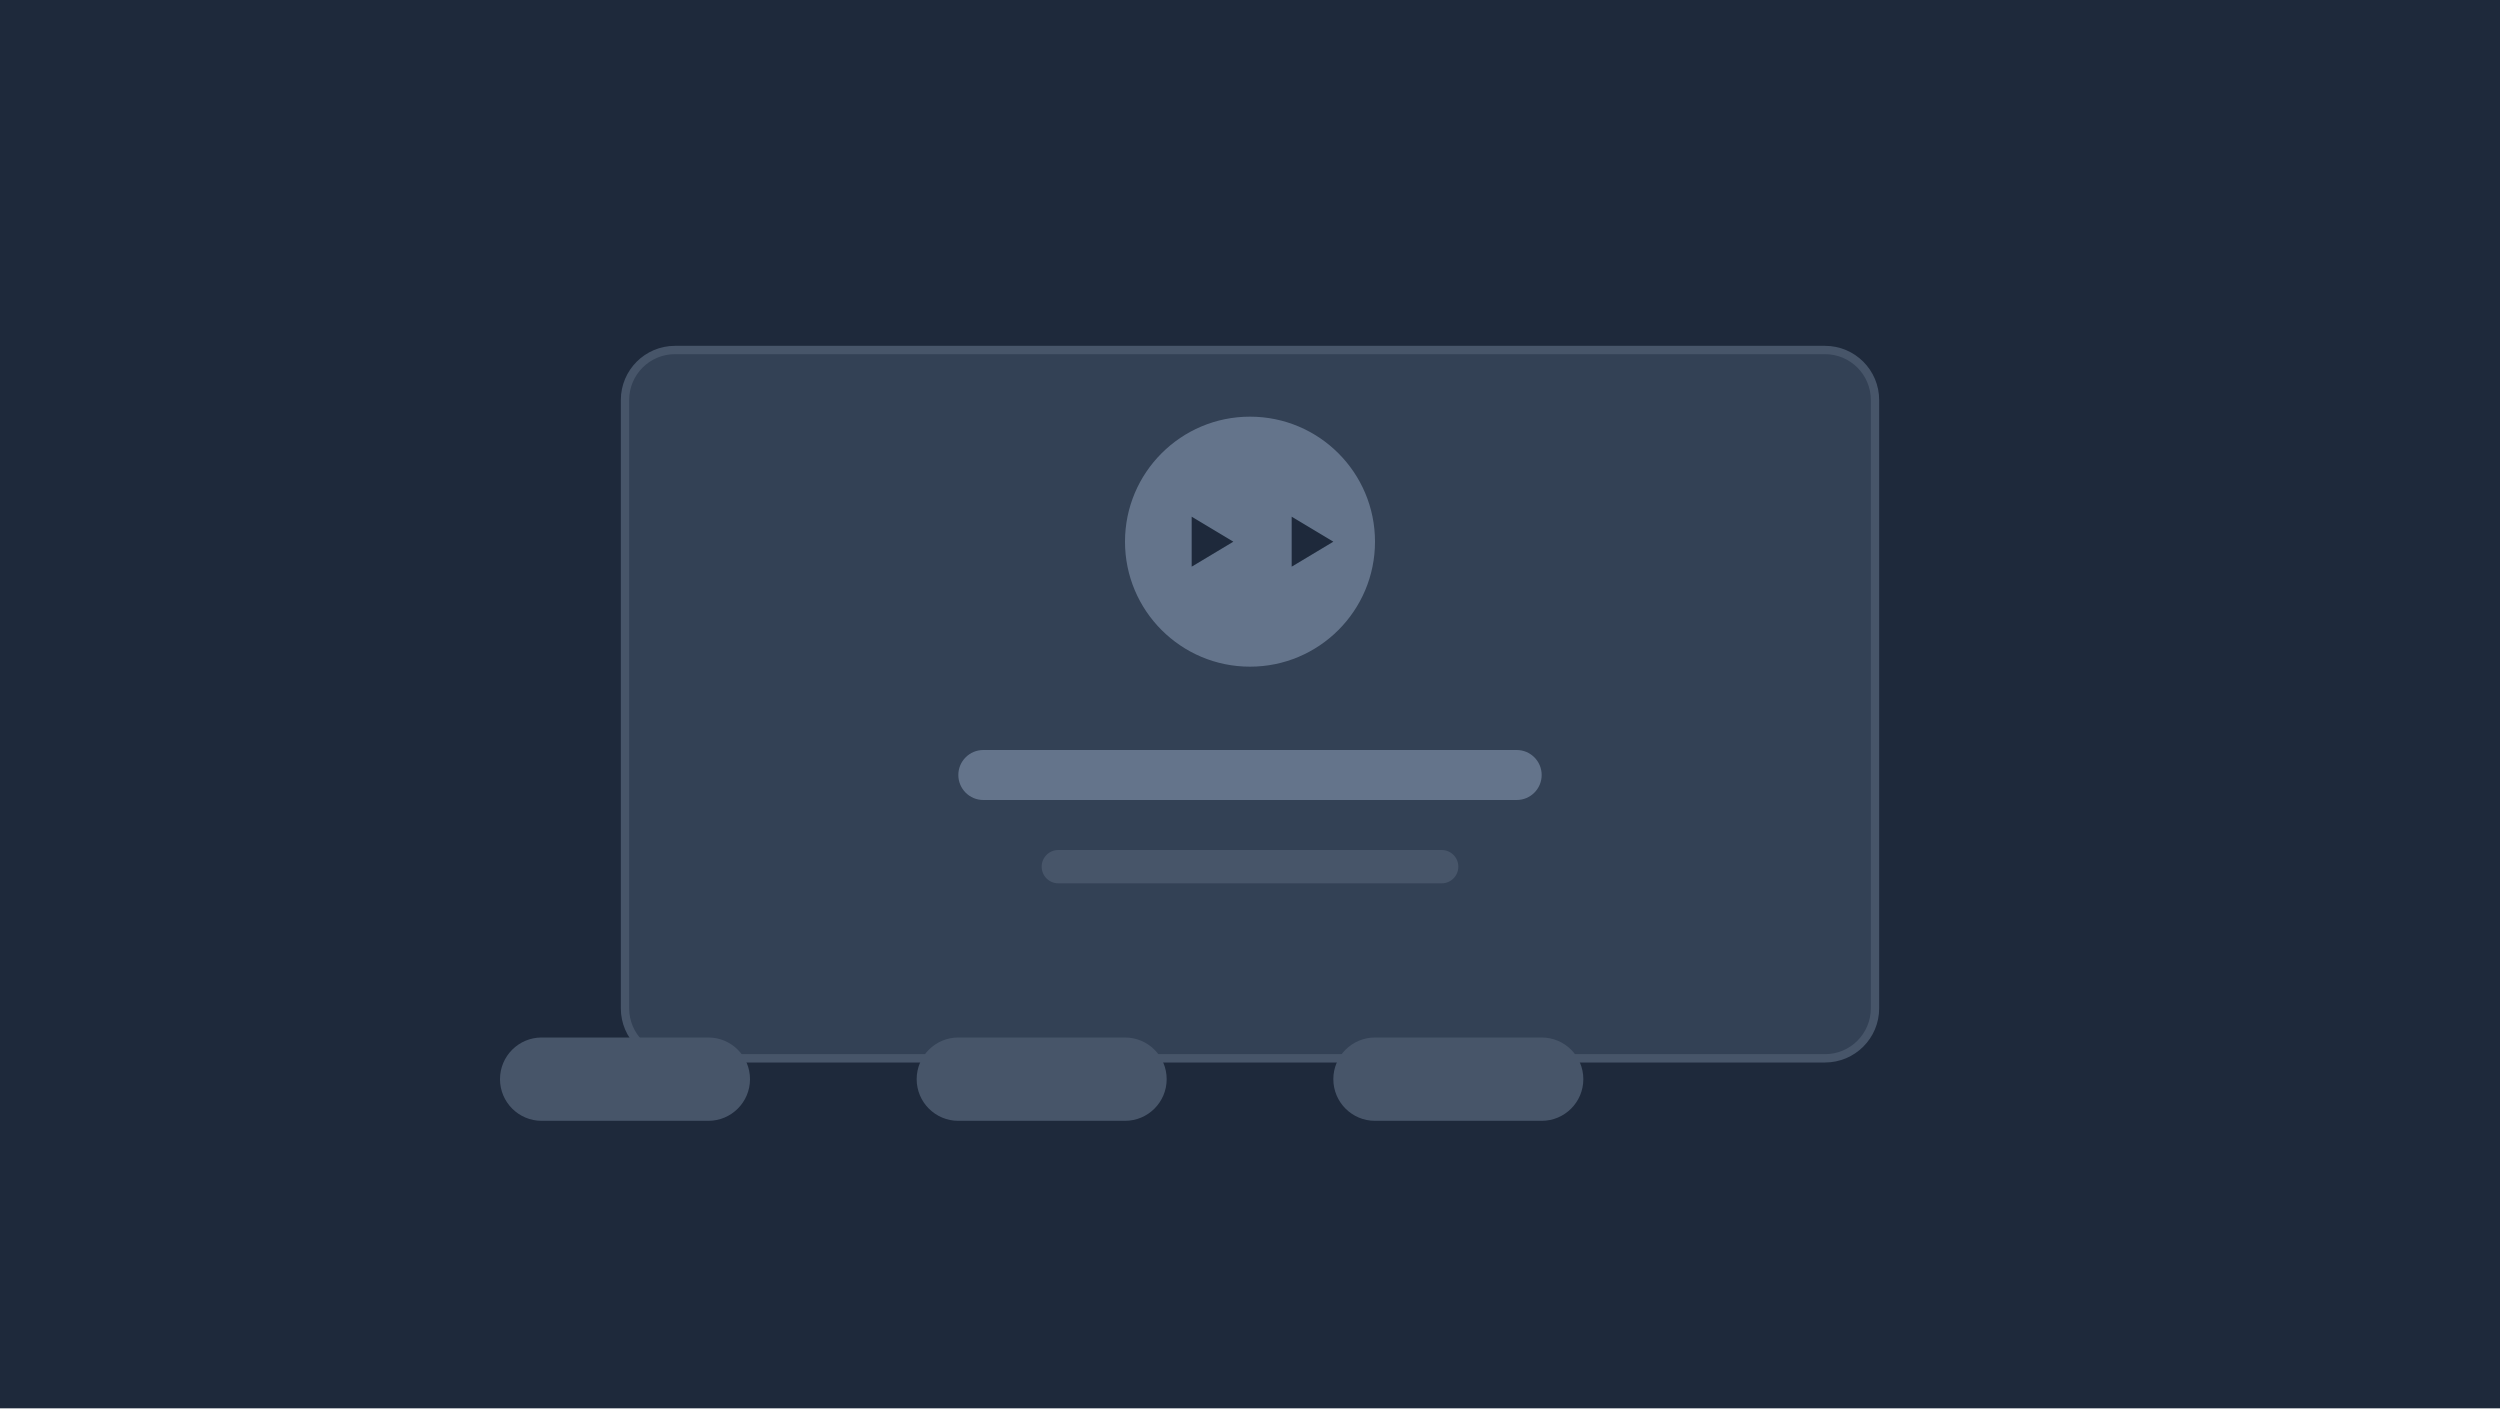
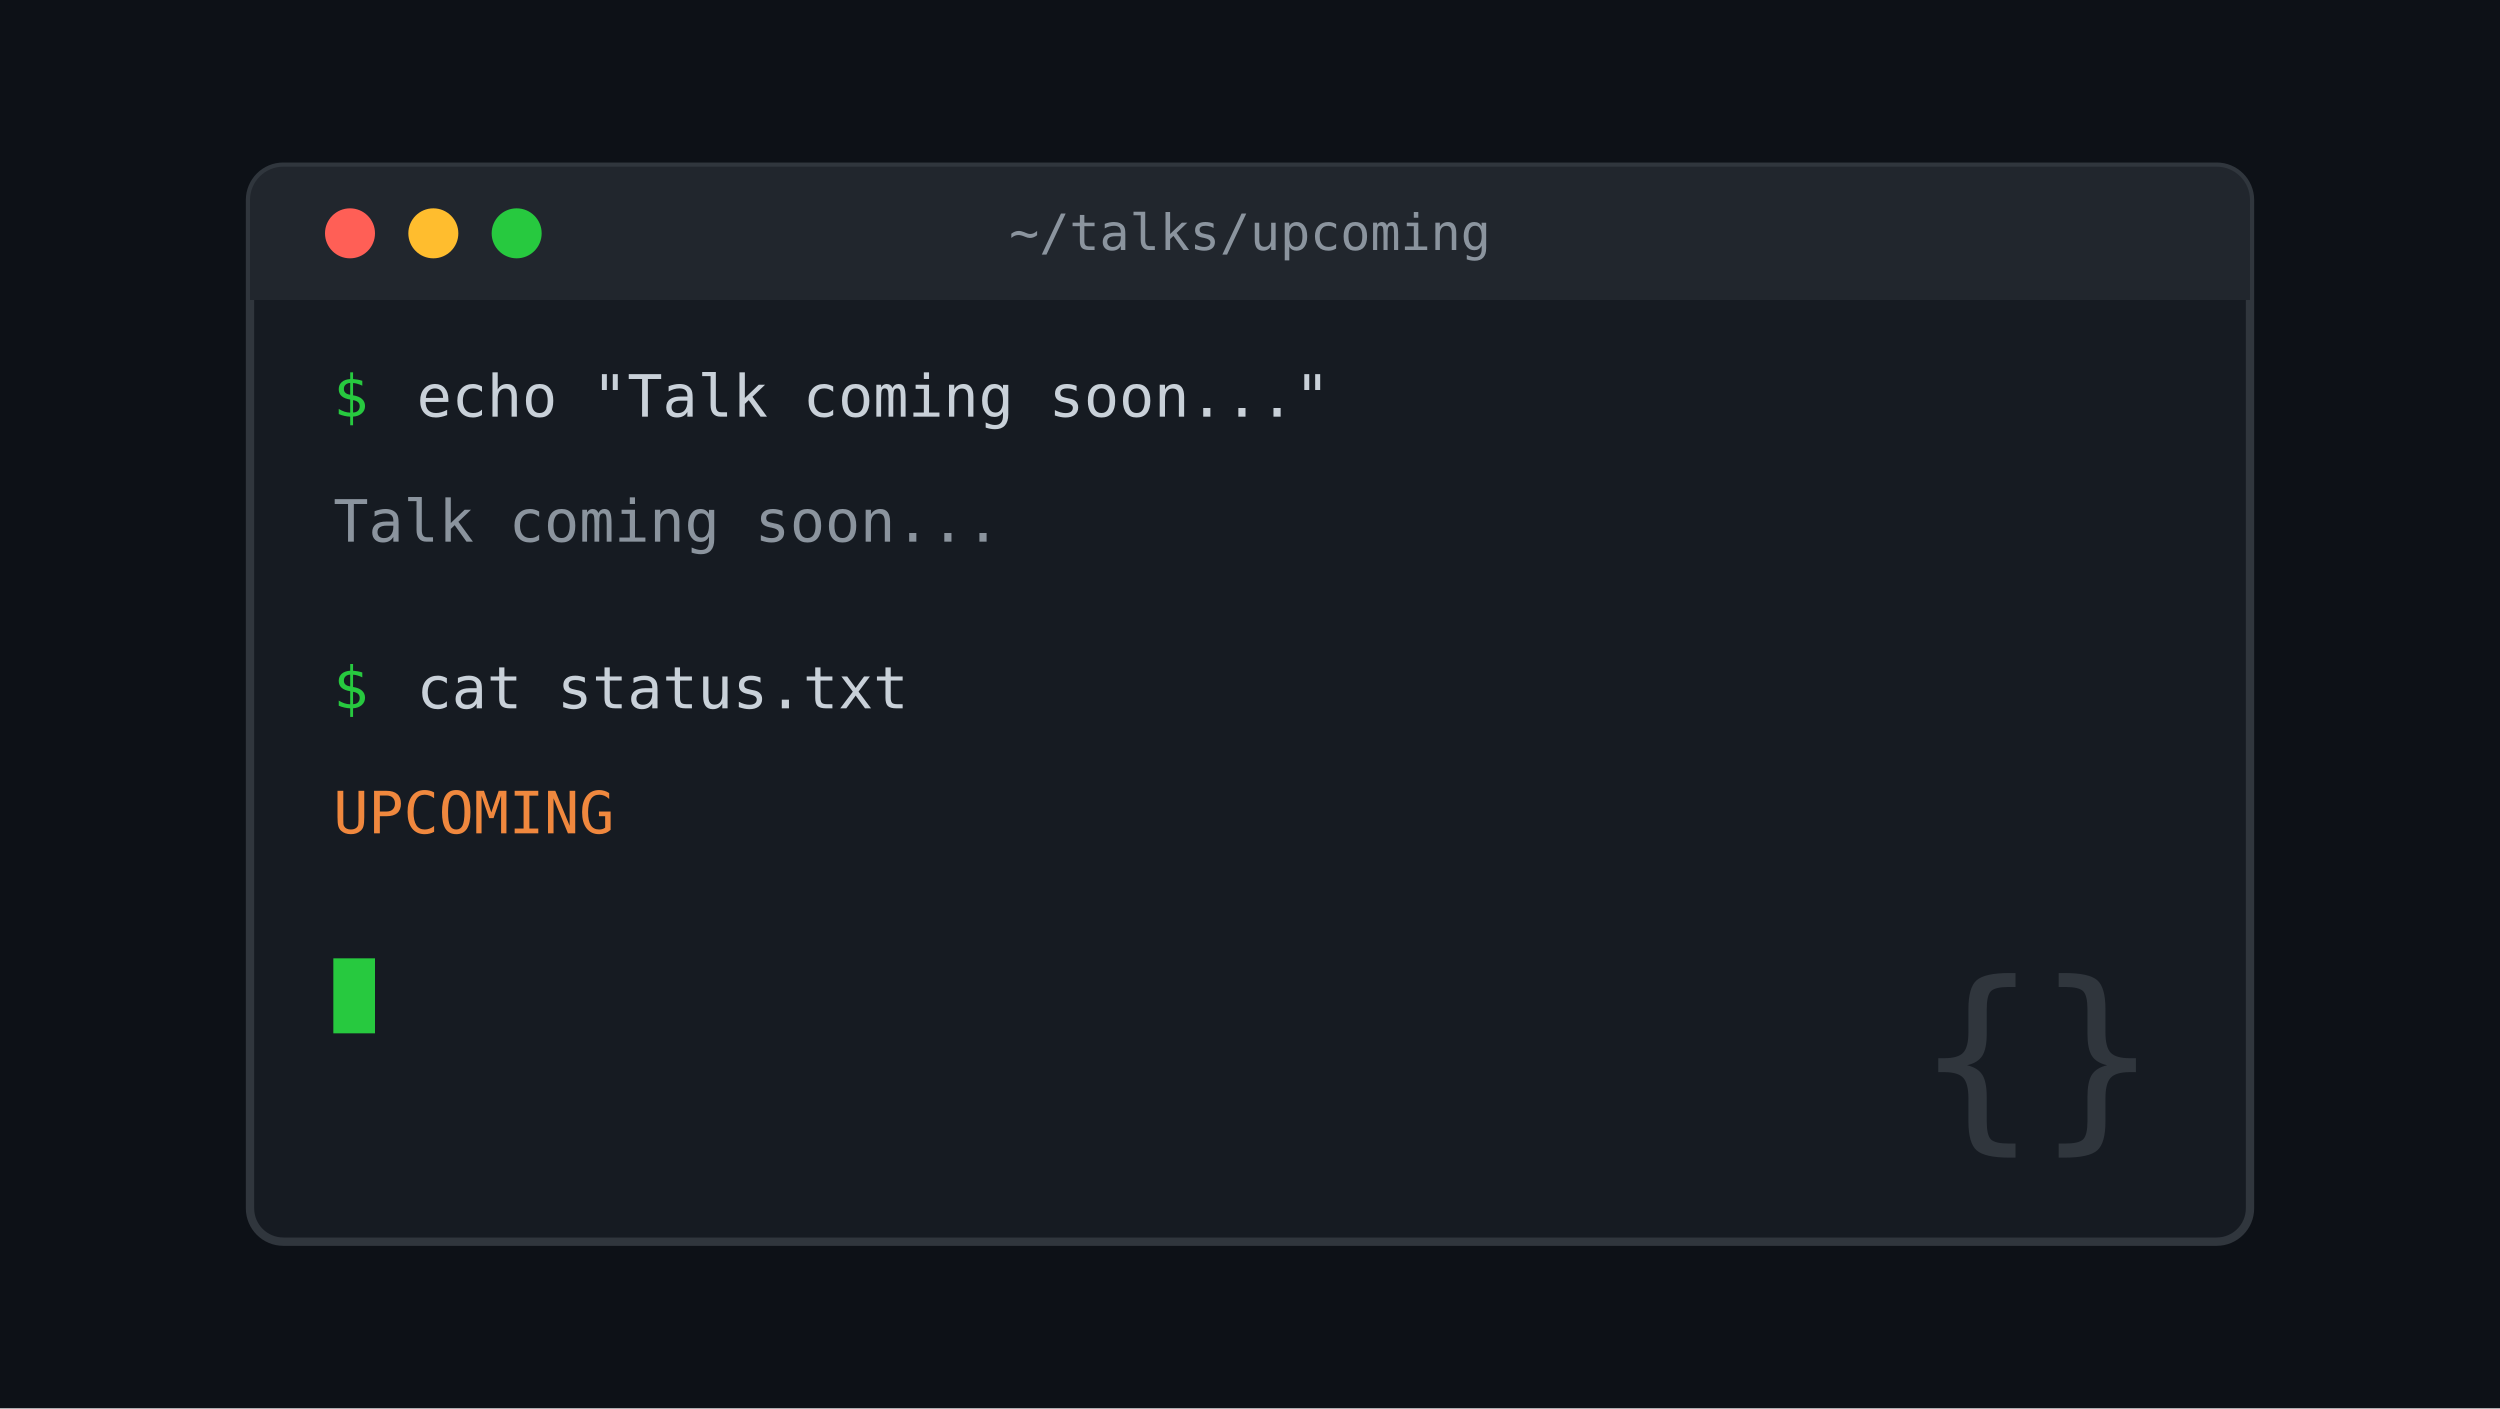
<svg xmlns="http://www.w3.org/2000/svg" width="600" height="338" viewBox="0 0 600 338" fill="none">
-   <rect width="600" height="338" fill="#1E293B" />
-   <rect x="150" y="84" width="300" height="170" rx="12" fill="#334155" stroke="#475569" stroke-width="2" />
-   <circle cx="300" cy="130" r="30" fill="#64748B" />
-   <rect x="230" y="180" width="140" height="12" rx="6" fill="#64748B" />
-   <rect x="250" y="204" width="100" height="8" rx="4" fill="#475569" />
-   <path d="M286 124v12l10-6-10-6z" fill="#1E293B" />
-   <path d="M310 124v12l10-6-10-6z" fill="#1E293B" />
-   <path fill-rule="evenodd" clip-rule="evenodd" d="M320 259c0-5.523 4.477-10 10-10h40c5.523 0 10 4.477 10 10s-4.477 10-10 10h-40c-5.523 0-10-4.477-10-10zm-100 0c0-5.523 4.477-10 10-10h40c5.523 0 10 4.477 10 10s-4.477 10-10 10h-40c-5.523 0-10-4.477-10-10zm-100 0c0-5.523 4.477-10 10-10h40c5.523 0 10 4.477 10 10s-4.477 10-10 10h-40c-5.523 0-10-4.477-10-10z" fill="#475569" />
+   <rect width="600" height="338" fill="#0D1117" />
+   <rect x="60" y="40" width="480" height="258" rx="8" fill="#161B22" stroke="#30363D" stroke-width="2" />
+   <rect x="60" y="40" width="480" height="32" rx="8" fill="#21262D" />
+   <rect x="60" y="64" width="480" height="8" fill="#21262D" />
+   <circle cx="84" cy="56" r="6" fill="#FF5F56" />
+   <circle cx="104" cy="56" r="6" fill="#FFBD2E" />
+   <circle cx="124" cy="56" r="6" fill="#27C93F" />
+   <text x="300" y="60" text-anchor="middle" fill="#8B949E" font-family="monospace" font-size="12">~/talks/upcoming</text>
+   <text x="80" y="100" fill="#27C93F" font-family="monospace" font-size="14">$</text>
+   <text x="100" y="100" fill="#C9D1D9" font-family="monospace" font-size="14">echo "Talk coming soon..."</text>
+   <text x="80" y="130" fill="#8B949E" font-family="monospace" font-size="14">Talk coming soon...</text>
+   <text x="80" y="170" fill="#27C93F" font-family="monospace" font-size="14">$</text>
+   <text x="100" y="170" fill="#C9D1D9" font-family="monospace" font-size="14">cat status.txt</text>
+   <text x="80" y="200" fill="#F0883E" font-family="monospace" font-size="14">UPCOMING</text>
+   <rect x="80" y="230" width="10" height="18" fill="#27C93F">
+     <animate attributeName="opacity" values="1;0;1" dur="1.2s" repeatCount="indefinite" />
+   </rect>
+   <text x="460" y="270" fill="#30363D" font-family="monospace" font-size="48">{}</text>
</svg>
